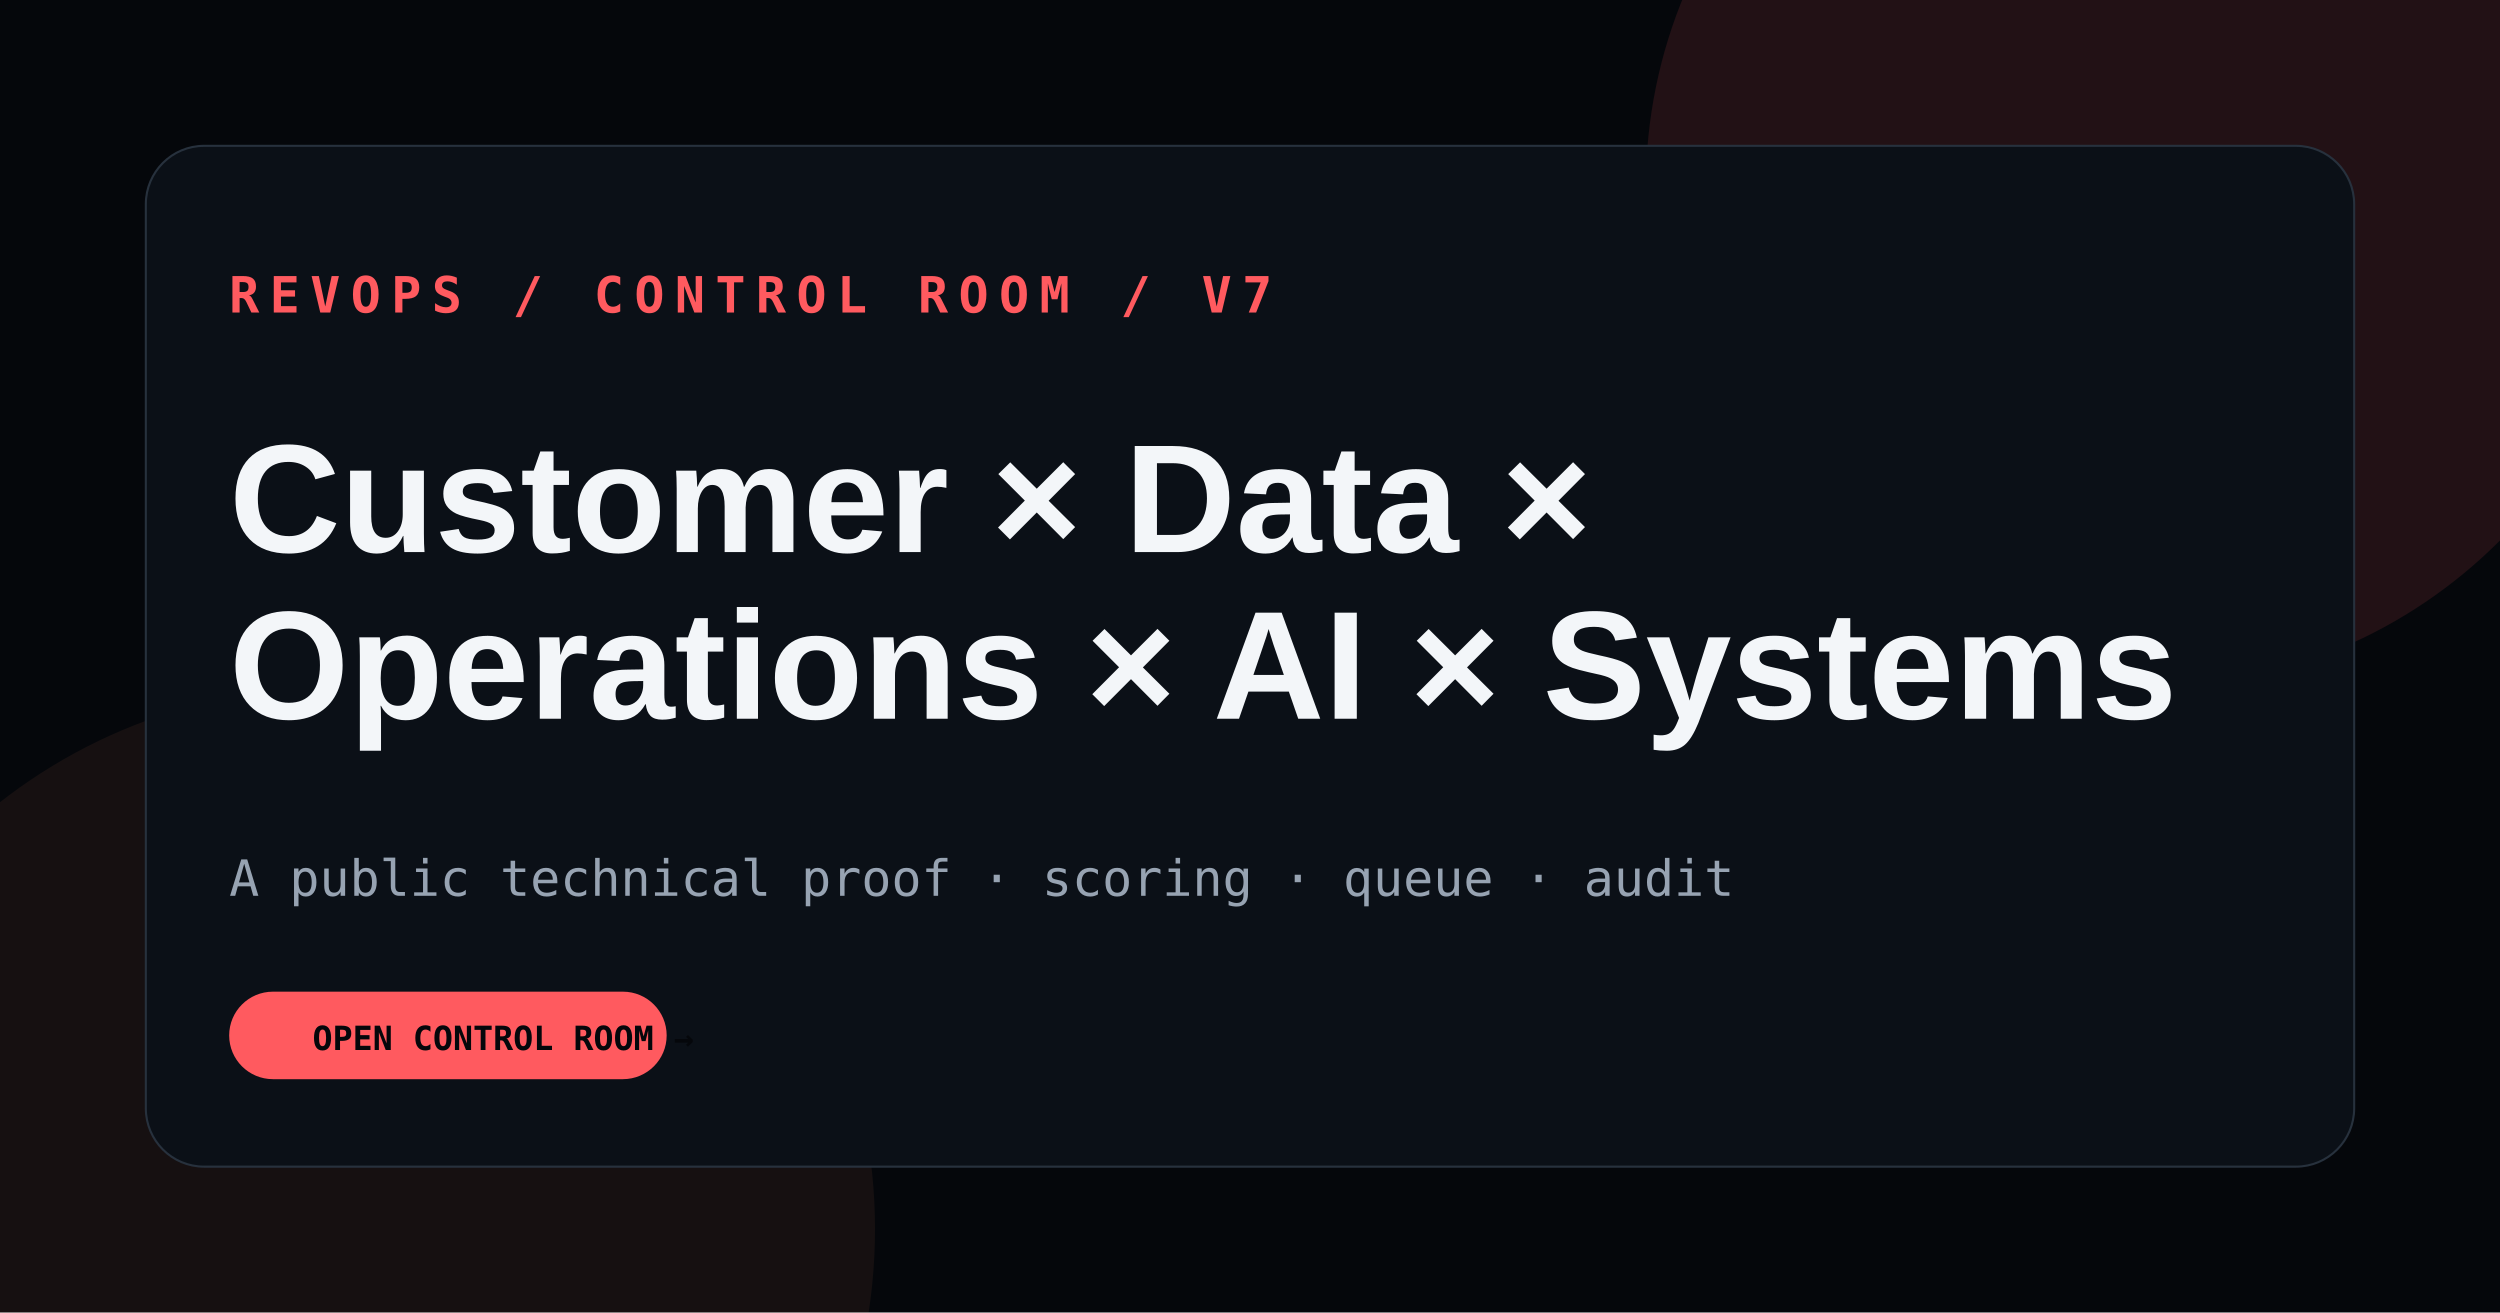
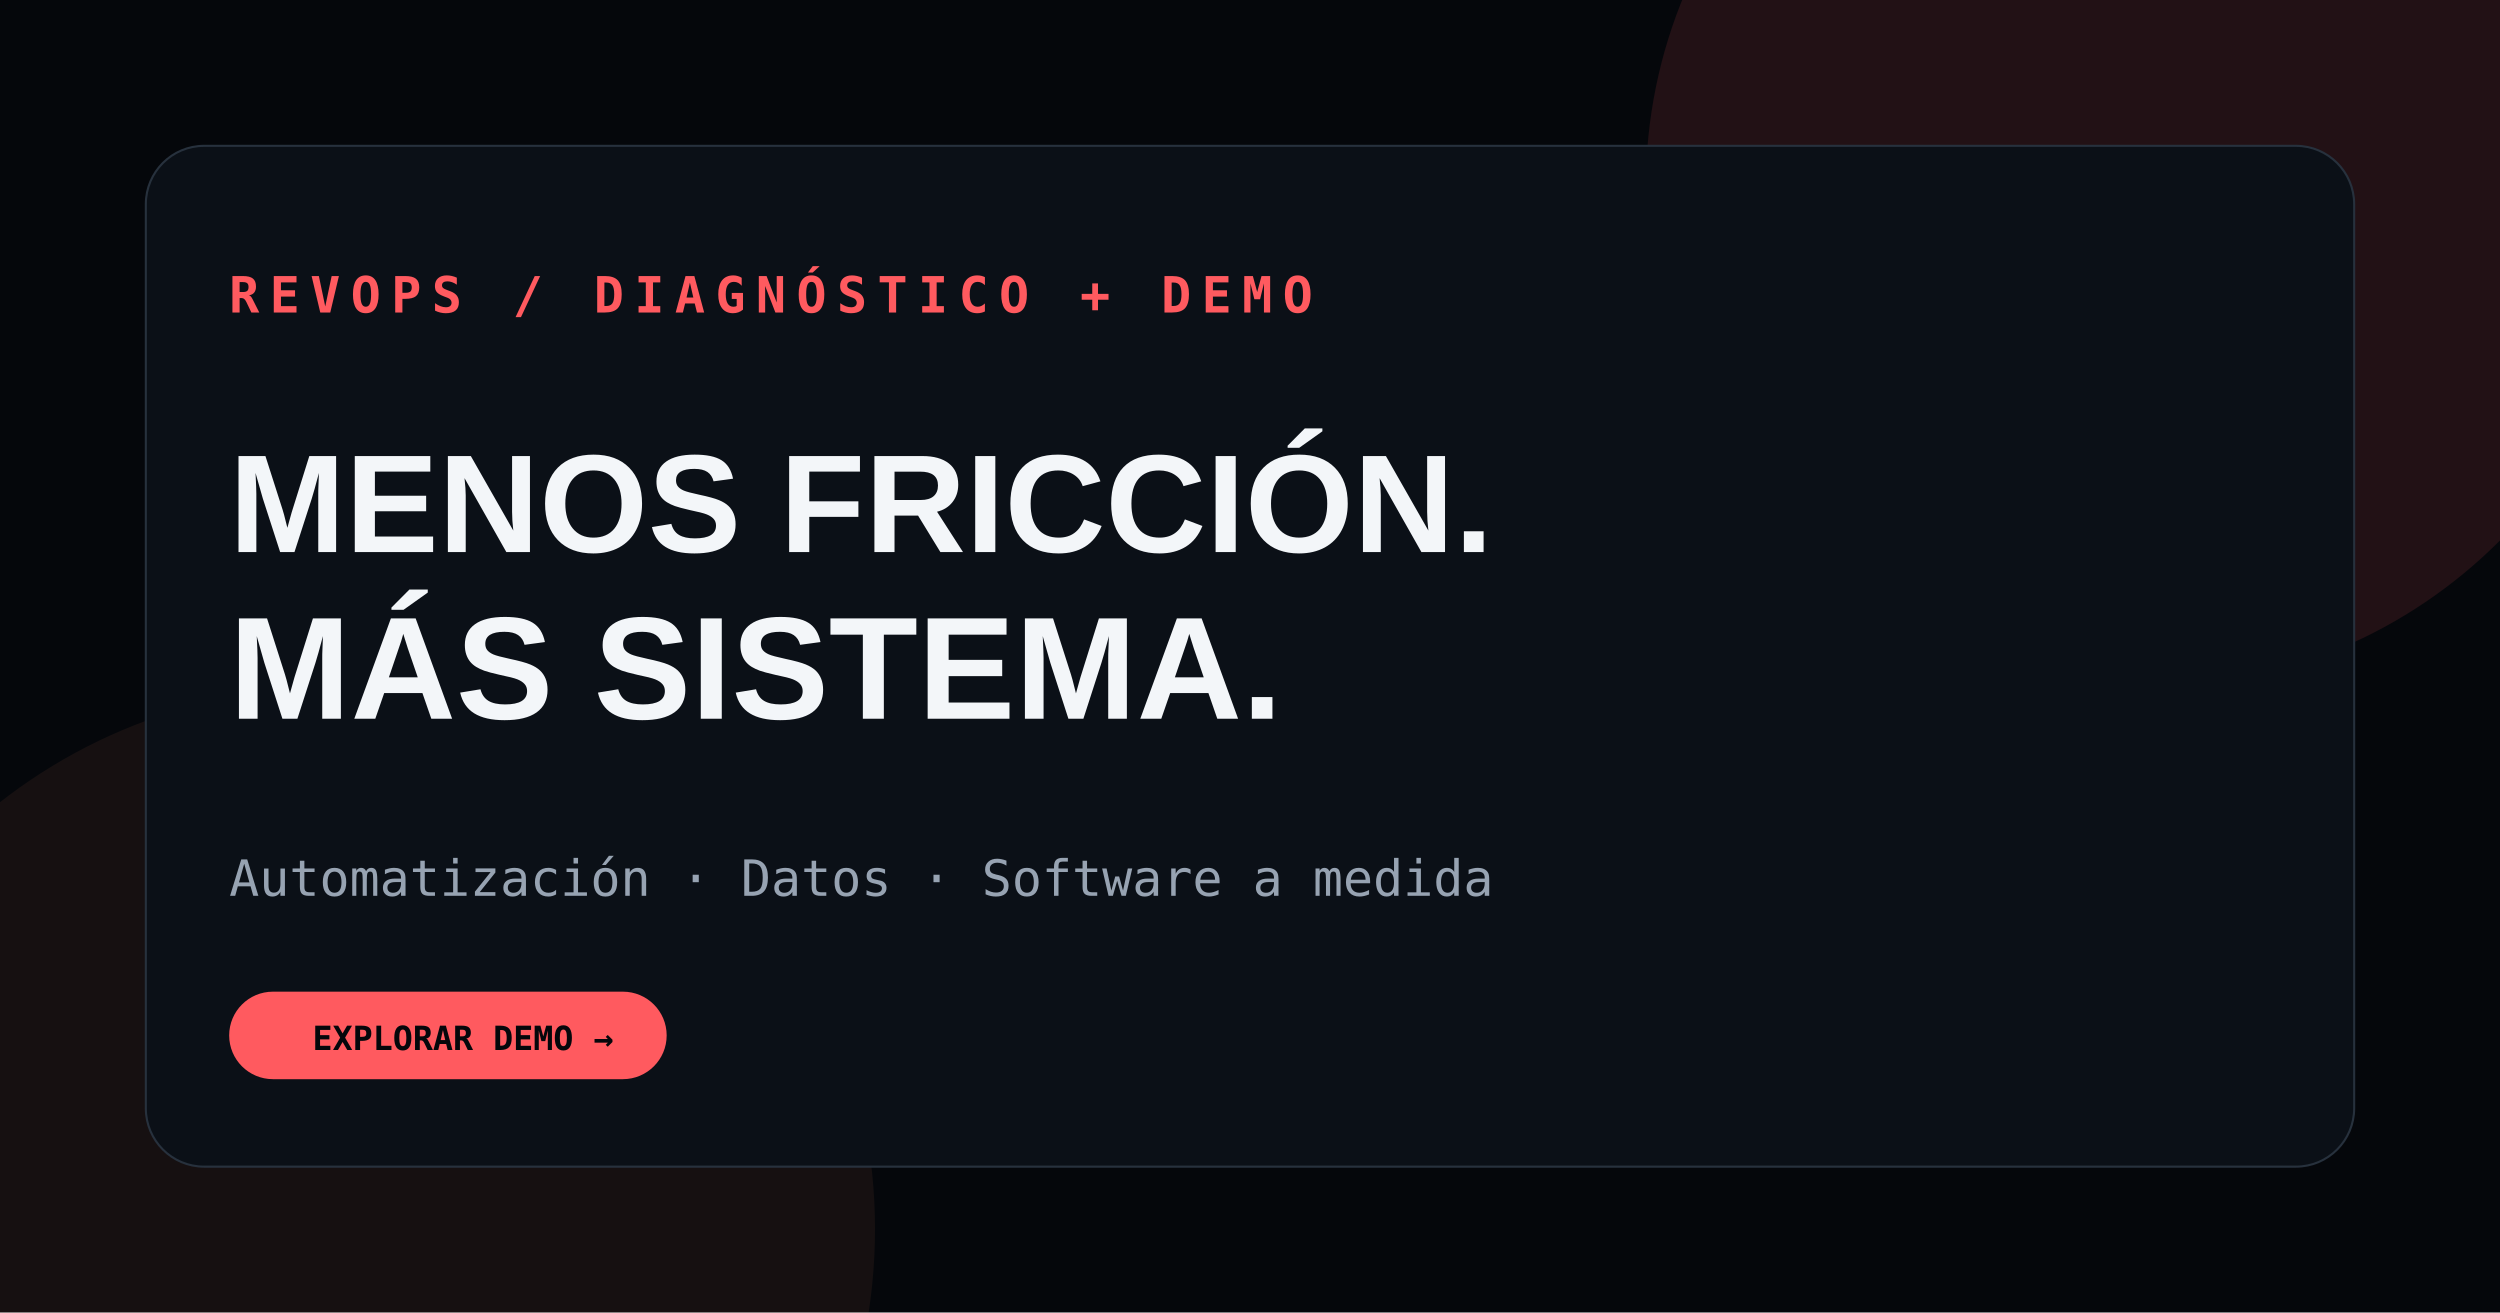
<svg xmlns="http://www.w3.org/2000/svg" viewBox="0 0 1200 630">
  <rect width="1200" height="630" fill="#05070b" />
  <circle cx="1030" cy="90" r="240" fill="#ff5a5f" opacity=".12" />
  <circle cx="160" cy="590" r="260" fill="#ff8a65" opacity=".07" />
  <rect x="70" y="70" width="1060" height="490" rx="28" fill="#0b1017" stroke="#27313d" />
-   <text x="110" y="150" fill="#ff5a5f" font-family="monospace" font-size="24" font-weight="700" letter-spacing="5">REVOPS / CONTROL ROOM / V7</text>
-   <text x="110" y="265" fill="#f3f6f9" font-family="Arial, sans-serif" font-size="74" font-weight="800">Customer × Data ×</text>
-   <text x="110" y="345" fill="#f3f6f9" font-family="Arial, sans-serif" font-size="74" font-weight="800">Operations × AI × Systems</text>
-   <text x="110" y="430" fill="#97a3b2" font-family="monospace" font-size="24">A public technical proof · scoring · queue · audit</text>
+   <text x="110" y="150" fill="#ff5a5f" font-family="monospace" font-size="24" font-weight="700" letter-spacing="5">REVOPS / DIAGNÓSTICO + DEMO</text>
+   <text x="110" y="265" fill="#f3f6f9" font-family="Arial, sans-serif" font-size="67" font-weight="800">MENOS FRICCIÓN.</text>
+   <text x="110" y="345" fill="#f3f6f9" font-family="Arial, sans-serif" font-size="70" font-weight="800">MÁS SISTEMA.</text>
+   <text x="110" y="430" fill="#97a3b2" font-family="monospace" font-size="24">Automatización · Datos · Software a medida</text>
  <rect x="110" y="476" width="210" height="42" rx="21" fill="#ff5a5f" />
-   <text x="150" y="504" fill="#05070b" font-family="monospace" font-size="16" font-weight="700">OPEN CONTROL ROOM →</text>
+   <text x="150" y="504" fill="#05070b" font-family="monospace" font-size="16" font-weight="700">EXPLORAR DEMO →</text>
</svg>
